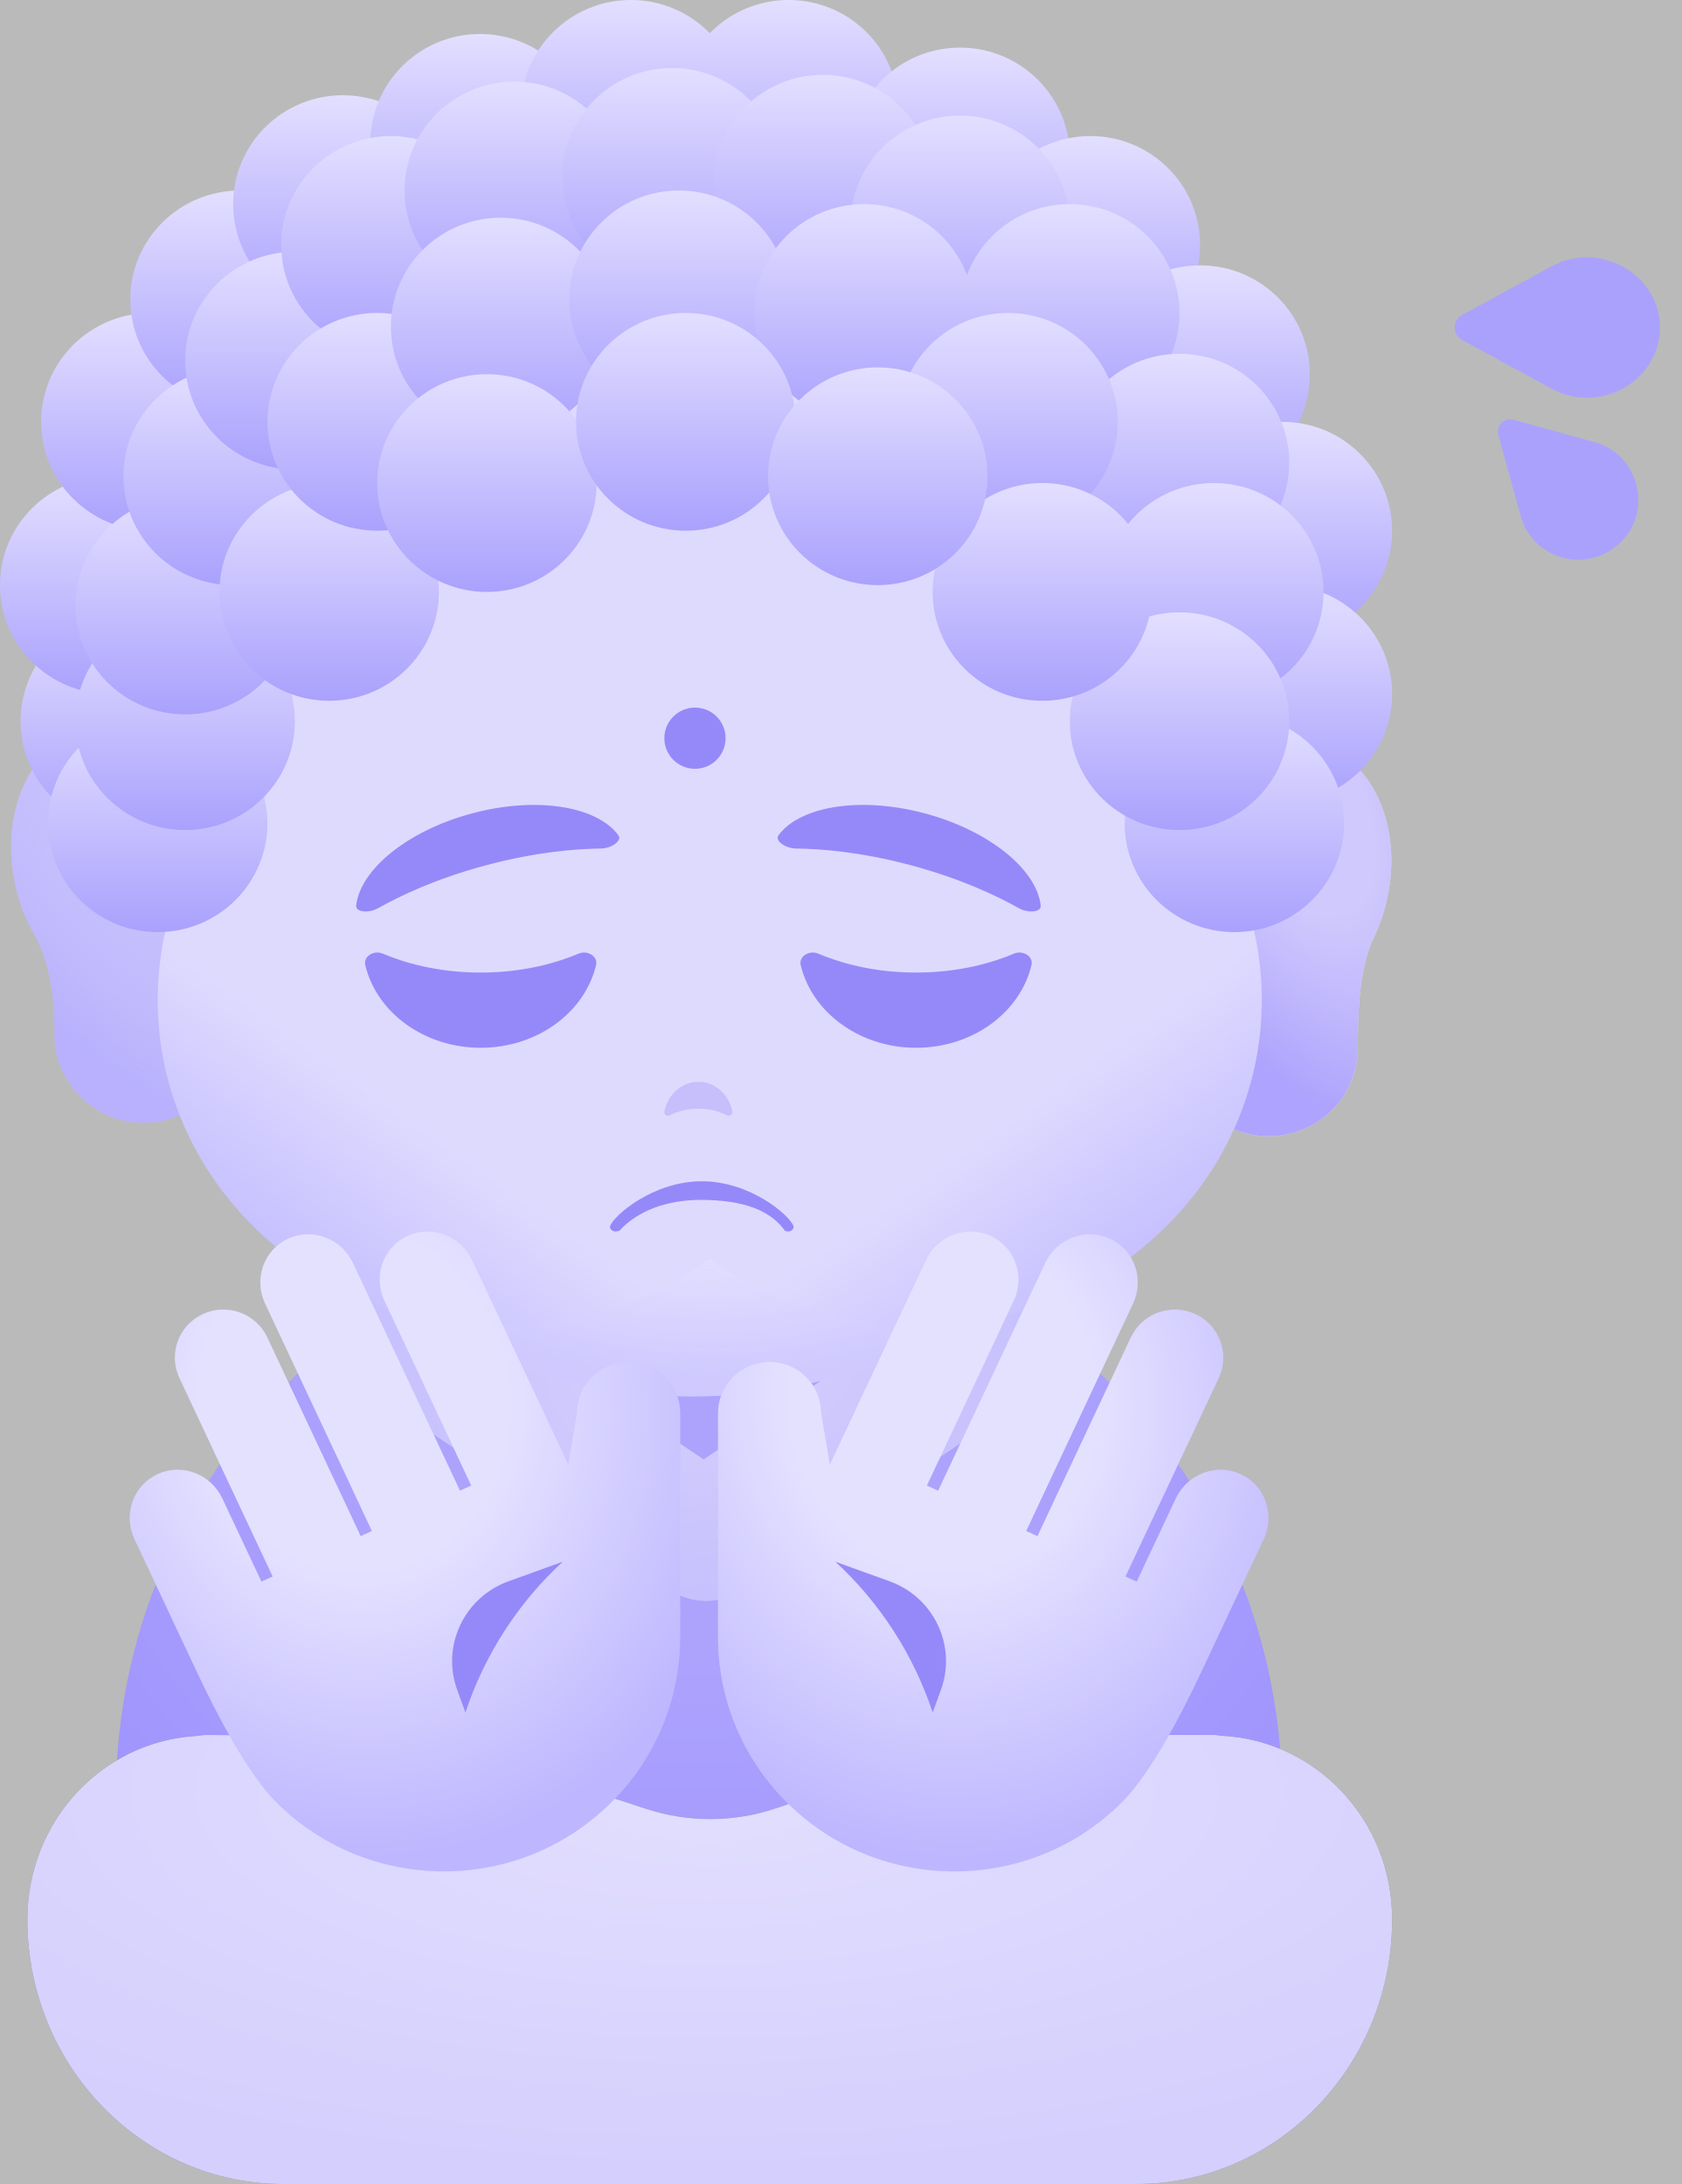
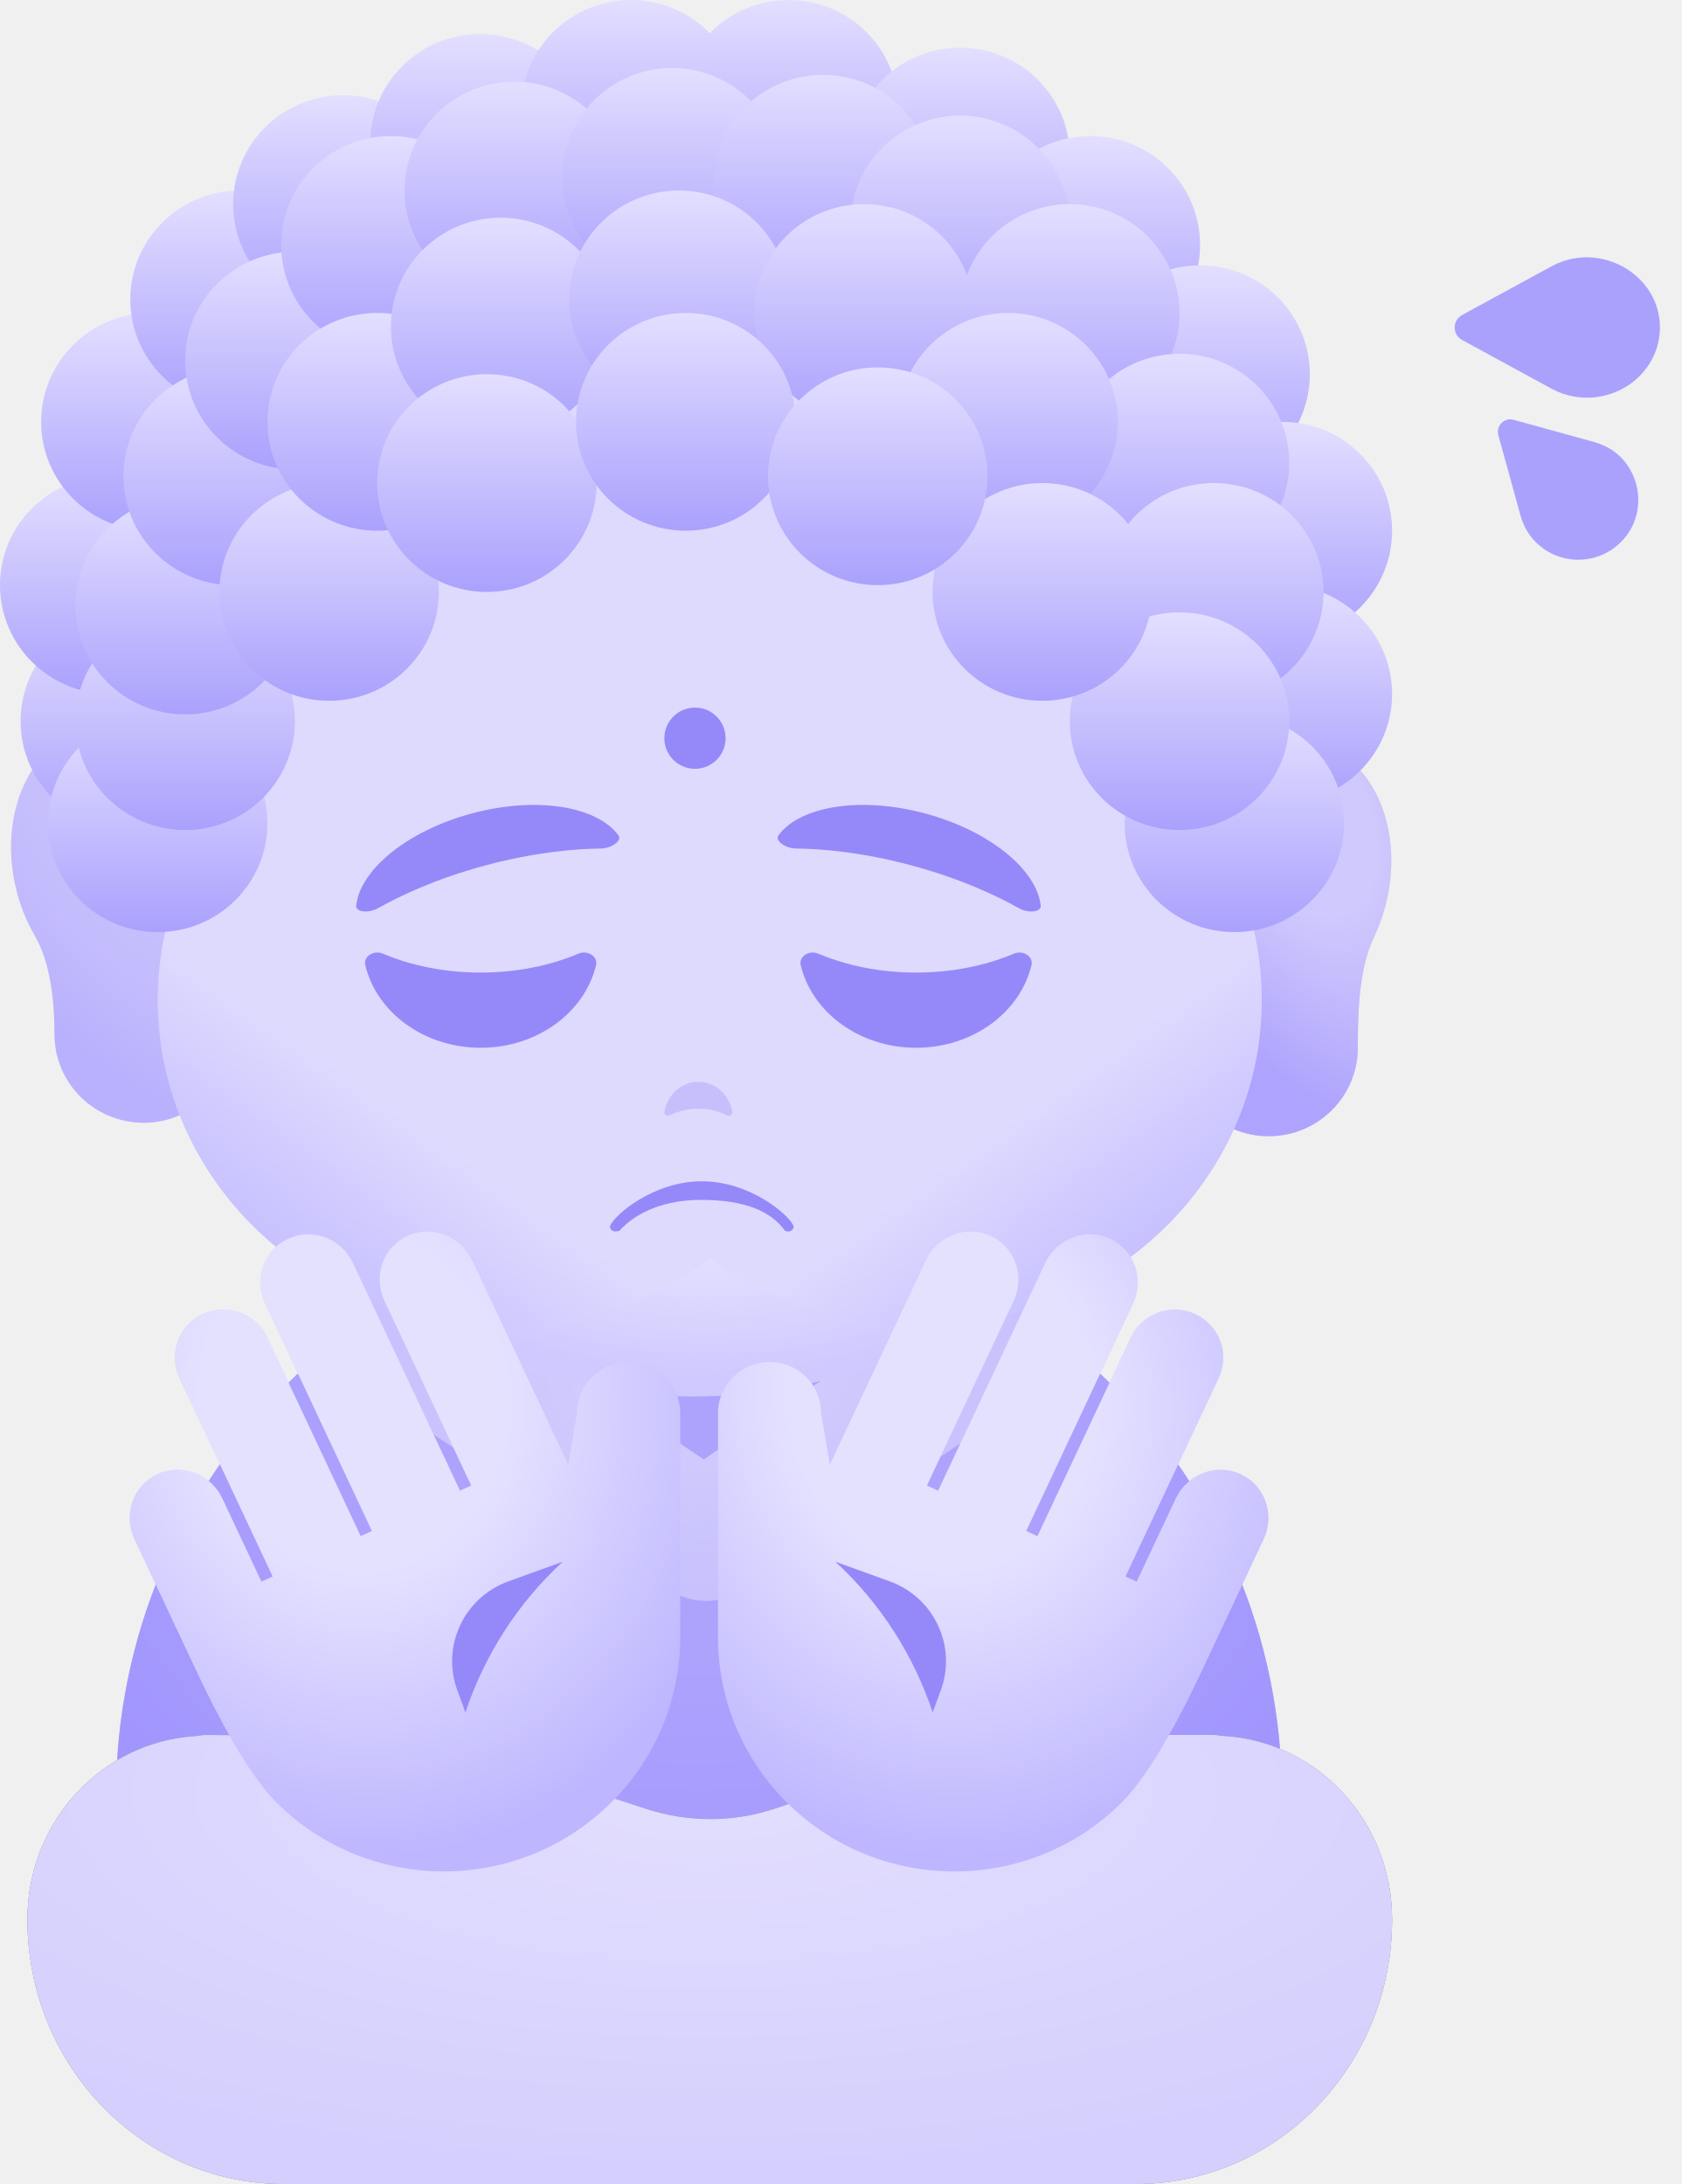
<svg xmlns="http://www.w3.org/2000/svg" width="107" height="139" viewBox="0 0 107 139" fill="none">
-   <rect width="107" height="139" fill="#F5F5F5" />
  <g id="ì ì Components">
-     <path d="M-4743 -531C-4743 -532.105 -4742.1 -533 -4741 -533H882C883.104 -533 884 -532.105 884 -531V6665C884 6666.1 883.104 6667 882 6667H-4741C-4742.1 6667 -4743 6666.1 -4743 6665V-531Z" fill="#2D2D2D" />
-     <path d="M-4741 -533V-532H882V-533V-534H-4741V-533ZM884 -531H883V6665H884H885V-531H884ZM882 6667V6666H-4741V6667V6668H882V6667ZM-4743 6665H-4742V-531H-4743H-4744V6665H-4743ZM-4741 6667V6666C-4741.55 6666 -4742 6665.55 -4742 6665H-4743H-4744C-4744 6666.66 -4742.66 6668 -4741 6668V6667ZM884 6665H883C883 6665.55 882.552 6666 882 6666V6667V6668C883.657 6668 885 6666.66 885 6665H884ZM882 -533V-532C882.552 -532 883 -531.552 883 -531H884H885C885 -532.657 883.657 -534 882 -534V-533ZM-4741 -533V-534C-4742.66 -534 -4744 -532.657 -4744 -531H-4743H-4742C-4742 -531.552 -4741.55 -532 -4741 -532V-533Z" fill="black" fill-opacity="0.1" />
    <g id="ë¶ì²">
-       <path d="M-477 -434C-477 -435.105 -476.105 -436 -475 -436H696C697.105 -436 698 -435.105 698 -434V1172C698 1173.1 697.105 1174 696 1174H-475C-476.105 1174 -477 1173.1 -477 1172V-434Z" fill="#BABABA" />
-       <path d="M-475 -436V-435H696V-436V-437H-475V-436ZM698 -434H697V1172H698H699V-434H698ZM696 1174V1173H-475V1174V1175H696V1174ZM-477 1172H-476V-434H-477H-478V1172H-477ZM-475 1174V1173C-475.552 1173 -476 1172.55 -476 1172H-477H-478C-478 1173.66 -476.657 1175 -475 1175V1174ZM698 1172H697C697 1172.55 696.552 1173 696 1173V1174V1175C697.657 1175 699 1173.66 699 1172H698ZM696 -436V-435C696.552 -435 697 -434.552 697 -434H698H699C699 -435.657 697.657 -437 696 -437V-436ZM-475 -436V-437C-476.657 -437 -478 -435.657 -478 -434H-477H-476C-476 -434.552 -475.552 -435 -475 -435V-436Z" fill="black" fill-opacity="0.1" />
      <g id="ë¶ì²_2">
-         <rect x="-293.5" y="-357.5" width="563" height="691" rx="4.5" stroke="#9747FF" stroke-dasharray="10 5" />
        <g id="íì =ëª»ì°¸ìì, ìì=ë³´ë¼">
          <g id="art" clip-path="url(#clip0_260_4375)">
            <g id="ë¸ëë³´ì´">
              <g id="ë¶ì²_3">
                <g id="Group 5">
                  <g id="Rectangle 33">
                    <path d="M7.38 114.342C7.38 93.853 23.989 77.244 44.477 77.244C64.966 77.244 81.575 93.853 81.575 114.342V130.187H7.38V114.342Z" fill="#9587FF" />
                    <path d="M7.38 114.342C7.38 93.853 23.989 77.244 44.477 77.244C64.966 77.244 81.575 93.853 81.575 114.342V130.187H7.38V114.342Z" fill="url(#paint0_radial_260_4375)" fill-opacity="0.5" />
                  </g>
                  <g id="Union">
                    <path d="M61.428 81.712C63.318 80.443 65.878 80.947 67.147 82.837C68.416 84.728 67.912 87.289 66.022 88.558L47.219 101.184C45.561 102.297 43.387 102.047 42.021 100.693C41.583 100.579 41.155 100.392 40.758 100.126L23.531 88.558C21.641 87.289 21.137 84.728 22.406 82.837C23.675 80.947 26.236 80.443 28.126 81.712L44.776 92.893L61.428 81.712Z" fill="#E4E0FF" />
                    <path d="M61.428 81.712C63.318 80.443 65.878 80.947 67.147 82.837C68.416 84.728 67.912 87.289 66.022 88.558L47.219 101.184C45.561 102.297 43.387 102.047 42.021 100.693C41.583 100.579 41.155 100.392 40.758 100.126L23.531 88.558C21.641 87.289 21.137 84.728 22.406 82.837C23.675 80.947 26.236 80.443 28.126 81.712L44.776 92.893L61.428 81.712Z" fill="url(#paint1_radial_260_4375)" fill-opacity="0.5" />
                  </g>
                  <path id="Union_2" d="M76.784 48.502C78.435 46.458 81.506 46.87 83.738 47.355C87.269 48.124 89.295 52.534 88.263 57.206C88.072 58.068 87.791 58.878 87.436 59.622C86.465 61.66 86.401 64.427 86.401 66.685C86.401 69.794 83.862 72.314 80.728 72.314C77.596 72.314 75.056 69.794 75.056 66.685C75.056 63.997 75.552 60.645 75.266 57.972C75.145 56.847 75.206 55.644 75.476 54.424C75.855 52.705 75.824 49.692 76.784 48.502Z" fill="#FFDBE4" />
                  <g id="Union_3">
                    <path d="M76.784 48.502C78.435 46.458 81.506 46.87 83.738 47.355C87.269 48.124 89.295 52.534 88.263 57.206C88.072 58.068 87.791 58.878 87.436 59.622C86.465 61.66 86.401 64.427 86.401 66.685C86.401 69.794 83.862 72.314 80.728 72.314C77.596 72.314 75.056 69.794 75.056 66.685C75.056 63.997 75.552 60.645 75.266 57.972C75.145 56.847 75.206 55.644 75.476 54.424C75.855 52.705 75.824 49.692 76.784 48.502Z" fill="#C6BFFC" />
                    <path d="M76.784 48.502C78.435 46.458 81.506 46.87 83.738 47.355C87.269 48.124 89.295 52.534 88.263 57.206C88.072 58.068 87.791 58.878 87.436 59.622C86.465 61.66 86.401 64.427 86.401 66.685C86.401 69.794 83.862 72.314 80.728 72.314C77.596 72.314 75.056 69.794 75.056 66.685C75.056 63.997 75.552 60.645 75.266 57.972C75.145 56.847 75.206 55.644 75.476 54.424C75.855 52.705 75.824 49.692 76.784 48.502Z" fill="url(#paint2_radial_260_4375)" fill-opacity="0.5" />
                  </g>
                  <g id="Union_4">
                    <path d="M5.498 46.497C7.73 46.011 10.802 45.599 12.452 47.644C13.412 48.834 13.381 51.847 13.761 53.565C13.961 54.471 14.046 55.367 14.027 56.228C13.964 59.167 14.813 62.886 14.813 65.826C14.813 68.935 12.273 71.456 9.14 71.456C6.007 71.456 3.468 68.935 3.468 65.826C3.468 63.775 3.237 61.306 2.205 59.533C1.657 58.591 1.232 57.517 0.973 56.348C-0.059 51.676 1.967 47.265 5.498 46.497Z" fill="#C6BFFC" />
                    <path d="M5.498 46.497C7.73 46.011 10.802 45.599 12.452 47.644C13.412 48.834 13.381 51.847 13.761 53.565C13.961 54.471 14.046 55.367 14.027 56.228C13.964 59.167 14.813 62.886 14.813 65.826C14.813 68.935 12.273 71.456 9.14 71.456C6.007 71.456 3.468 68.935 3.468 65.826C3.468 63.775 3.237 61.306 2.205 59.533C1.657 58.591 1.232 57.517 0.973 56.348C-0.059 51.676 1.967 47.265 5.498 46.497Z" fill="url(#paint3_radial_260_4375)" fill-opacity="0.5" />
                  </g>
                  <path id="Vector" d="M45.066 87.74C63.578 87.74 78.584 72.849 78.584 54.479C78.584 36.109 63.578 21.218 45.066 21.218C26.555 21.218 11.548 36.109 11.548 54.479C11.548 72.849 26.555 87.74 45.066 87.74Z" fill="url(#paint4_linear_260_4375)" />
                  <g id="Vector_2">
                    <path d="M44.91 88.01C63.573 88.01 78.702 73.312 78.702 55.181C78.702 37.05 63.573 22.352 44.91 22.352C26.247 22.352 11.118 37.05 11.118 55.181C11.118 73.312 26.247 88.01 44.91 88.01Z" fill="#E3DFFF" />
                    <path d="M44.91 88.01C63.573 88.01 78.702 73.312 78.702 55.181C78.702 37.05 63.573 22.352 44.91 22.352C26.247 22.352 11.118 37.05 11.118 55.181C11.118 73.312 26.247 88.01 44.91 88.01Z" fill="url(#paint5_radial_260_4375)" fill-opacity="0.5" />
                  </g>
                  <g id="Vector_3">
                    <path d="M44.079 88.874C62.59 88.874 77.597 73.983 77.597 55.613C77.597 37.243 62.59 22.352 44.079 22.352C25.567 22.352 10.56 37.243 10.56 55.613C10.56 73.983 25.567 88.874 44.079 88.874Z" fill="#E3DFFF" />
                    <path d="M44.079 88.874C62.59 88.874 77.597 73.983 77.597 55.613C77.597 37.243 62.59 22.352 44.079 22.352C25.567 22.352 10.56 37.243 10.56 55.613C10.56 73.983 25.567 88.874 44.079 88.874Z" fill="url(#paint6_radial_260_4375)" fill-opacity="0.5" />
                  </g>
                  <path id="Vector_4" d="M31.854 84.439C43.904 84.439 53.673 75.133 53.673 63.654C53.673 52.175 43.904 42.869 31.854 42.869C19.805 42.869 10.036 52.175 10.036 63.654C10.036 75.133 19.805 84.439 31.854 84.439Z" fill="url(#paint7_linear_260_4375)" />
                  <path id="Vector_5" d="M58.474 84.439C70.523 84.439 80.292 75.133 80.292 63.654C80.292 52.175 70.523 42.869 58.474 42.869C46.424 42.869 36.655 52.175 36.655 63.654C36.655 75.133 46.424 84.439 58.474 84.439Z" fill="url(#paint8_linear_260_4375)" />
                  <path id="Vector_6" d="M45.202 77.134C64.723 77.134 80.548 61.431 80.548 42.059C80.548 22.688 64.723 6.985 45.202 6.985C25.681 6.985 9.856 22.688 9.856 42.059C9.856 61.431 25.681 77.134 45.202 77.134Z" fill="#DEDAFE" />
                  <g id="Group 44">
                    <path id="Vector_7" d="M8.291 52.828C12.147 52.828 15.273 49.726 15.273 45.9C15.273 42.074 12.147 38.972 8.291 38.972C4.435 38.972 1.31 42.074 1.31 45.9C1.31 49.726 4.435 52.828 8.291 52.828Z" fill="url(#paint9_linear_260_4375)" />
                    <path id="Vector_8" d="M6.982 44.168C10.838 44.168 13.964 41.066 13.964 37.24C13.964 33.413 10.838 30.311 6.982 30.311C3.126 30.311 0 33.413 0 37.24C0 41.066 3.126 44.168 6.982 44.168Z" fill="url(#paint10_linear_260_4375)" />
                    <path id="Vector_9" d="M9.6 33.776C13.456 33.776 16.582 30.674 16.582 26.848C16.582 23.021 13.456 19.919 9.6 19.919C5.744 19.919 2.618 23.021 2.618 26.848C2.618 30.674 5.744 33.776 9.6 33.776Z" fill="url(#paint11_linear_260_4375)" />
                    <path id="Vector_10" d="M15.273 25.981C19.129 25.981 22.255 22.879 22.255 19.053C22.255 15.226 19.129 12.125 15.273 12.125C11.417 12.125 8.291 15.226 8.291 19.053C8.291 22.879 11.417 25.981 15.273 25.981Z" fill="url(#paint12_linear_260_4375)" />
                    <path id="Vector_11" d="M21.818 19.919C25.674 19.919 28.8 16.817 28.8 12.991C28.8 9.164 25.674 6.062 21.818 6.062C17.962 6.062 14.836 9.164 14.836 12.991C14.836 16.817 17.962 19.919 21.818 19.919Z" fill="url(#paint13_linear_260_4375)" />
                    <path id="Vector_12" d="M30.545 16.022C34.401 16.022 37.527 12.92 37.527 9.094C37.527 5.267 34.401 2.165 30.545 2.165C26.689 2.165 23.564 5.267 23.564 9.094C23.564 12.92 26.689 16.022 30.545 16.022Z" fill="url(#paint14_linear_260_4375)" />
                    <path id="Vector_13" d="M40.146 13.857C44.002 13.857 47.128 10.755 47.128 6.928C47.128 3.102 44.002 -0 40.146 -0C36.29 -0 33.164 3.102 33.164 6.928C33.164 10.755 36.29 13.857 40.146 13.857Z" fill="url(#paint15_linear_260_4375)" />
                    <path id="Vector_14" d="M50.182 13.857C54.038 13.857 57.164 10.755 57.164 6.928C57.164 3.102 54.038 -9.15527e-05 50.182 -9.15527e-05C46.326 -9.15527e-05 43.2 3.102 43.2 6.928C43.2 10.755 46.326 13.857 50.182 13.857Z" fill="url(#paint16_linear_260_4375)" />
                    <path id="Vector_15" d="M61.091 16.888C64.947 16.888 68.073 13.786 68.073 9.96C68.073 6.133 64.947 3.031 61.091 3.031C57.235 3.031 54.109 6.133 54.109 9.96C54.109 13.786 57.235 16.888 61.091 16.888Z" fill="url(#paint17_linear_260_4375)" />
                    <path id="Vector_16" d="M69.382 22.517C73.238 22.517 76.364 19.415 76.364 15.588C76.364 11.762 73.238 8.66 69.382 8.66C65.526 8.66 62.4 11.762 62.4 15.588C62.4 19.415 65.526 22.517 69.382 22.517Z" fill="url(#paint18_linear_260_4375)" />
                    <path id="Vector_17" d="M76.365 30.744C80.221 30.744 83.347 27.643 83.347 23.816C83.347 19.99 80.221 16.888 76.365 16.888C72.509 16.888 69.383 19.99 69.383 23.816C69.383 27.643 72.509 30.744 76.365 30.744Z" fill="url(#paint19_linear_260_4375)" />
                    <path id="Vector_18" d="M81.601 40.704C85.457 40.704 88.583 37.602 88.583 33.776C88.583 29.95 85.457 26.848 81.601 26.848C77.745 26.848 74.619 29.95 74.619 33.776C74.619 37.602 77.745 40.704 81.601 40.704Z" fill="url(#paint20_linear_260_4375)" />
                    <path id="Vector_19" d="M81.601 51.096C85.457 51.096 88.583 47.994 88.583 44.168C88.583 40.341 85.457 37.239 81.601 37.239C77.745 37.239 74.619 40.341 74.619 44.168C74.619 47.994 77.745 51.096 81.601 51.096Z" fill="url(#paint21_linear_260_4375)" />
                    <path id="Vector_20" d="M78.546 59.323C82.402 59.323 85.528 56.221 85.528 52.395C85.528 48.569 82.402 45.467 78.546 45.467C74.69 45.467 71.564 48.569 71.564 52.395C71.564 56.221 74.69 59.323 78.546 59.323Z" fill="url(#paint22_linear_260_4375)" />
                    <path id="Vector_21" d="M10.037 59.323C13.893 59.323 17.018 56.221 17.018 52.395C17.018 48.569 13.893 45.467 10.037 45.467C6.181 45.467 3.055 48.569 3.055 52.395C3.055 56.221 6.181 59.323 10.037 59.323Z" fill="url(#paint23_linear_260_4375)" />
                    <path id="Vector_22" d="M11.783 52.828C15.639 52.828 18.765 49.726 18.765 45.9C18.765 42.074 15.639 38.972 11.783 38.972C7.927 38.972 4.801 42.074 4.801 45.9C4.801 49.726 7.927 52.828 11.783 52.828Z" fill="url(#paint24_linear_260_4375)" />
                    <path id="Vector_23" d="M11.783 45.467C15.639 45.467 18.765 42.365 18.765 38.539C18.765 34.712 15.639 31.61 11.783 31.61C7.927 31.61 4.801 34.712 4.801 38.539C4.801 42.365 7.927 45.467 11.783 45.467Z" fill="url(#paint25_linear_260_4375)" />
                    <path id="Vector_24" d="M14.836 37.24C18.692 37.24 21.818 34.138 21.818 30.311C21.818 26.485 18.692 23.383 14.836 23.383C10.98 23.383 7.854 26.485 7.854 30.311C7.854 34.138 10.98 37.24 14.836 37.24Z" fill="url(#paint26_linear_260_4375)" />
                    <path id="Vector_25" d="M18.764 29.878C22.62 29.878 25.746 26.776 25.746 22.95C25.746 19.123 22.62 16.022 18.764 16.022C14.908 16.022 11.782 19.123 11.782 22.95C11.782 26.776 14.908 29.878 18.764 29.878Z" fill="url(#paint27_linear_260_4375)" />
                    <path id="Vector_26" d="M24.873 22.517C28.729 22.517 31.855 19.415 31.855 15.588C31.855 11.762 28.729 8.66 24.873 8.66C21.017 8.66 17.892 11.762 17.892 15.588C17.892 19.415 21.017 22.517 24.873 22.517Z" fill="url(#paint28_linear_260_4375)" />
                    <path id="Vector_27" d="M32.727 19.053C36.583 19.053 39.709 15.951 39.709 12.124C39.709 8.298 36.583 5.196 32.727 5.196C28.871 5.196 25.745 8.298 25.745 12.124C25.745 15.951 28.871 19.053 32.727 19.053Z" fill="url(#paint29_linear_260_4375)" />
                    <path id="Vector_28" d="M42.764 18.187C46.62 18.187 49.746 15.085 49.746 11.258C49.746 7.432 46.62 4.33 42.764 4.33C38.908 4.33 35.782 7.432 35.782 11.258C35.782 15.085 38.908 18.187 42.764 18.187Z" fill="url(#paint30_linear_260_4375)" />
                    <path id="Vector_29" d="M52.365 18.619C56.221 18.619 59.346 15.518 59.346 11.691C59.346 7.865 56.221 4.763 52.365 4.763C48.509 4.763 45.383 7.865 45.383 11.691C45.383 15.518 48.509 18.619 52.365 18.619Z" fill="url(#paint31_linear_260_4375)" />
                    <path id="Vector_30" d="M61.091 21.218C64.947 21.218 68.073 18.116 68.073 14.29C68.073 10.463 64.947 7.361 61.091 7.361C57.235 7.361 54.109 10.463 54.109 14.29C54.109 18.116 57.235 21.218 61.091 21.218Z" fill="url(#paint32_linear_260_4375)" />
                    <path id="Vector_31" d="M68.074 26.847C71.93 26.847 75.055 23.745 75.055 19.919C75.055 16.092 71.93 12.99 68.074 12.99C64.218 12.99 61.092 16.092 61.092 19.919C61.092 23.745 64.218 26.847 68.074 26.847Z" fill="url(#paint33_linear_260_4375)" />
                    <path id="Vector_32" d="M75.055 36.373C78.911 36.373 82.037 33.272 82.037 29.445C82.037 25.619 78.911 22.517 75.055 22.517C71.199 22.517 68.073 25.619 68.073 29.445C68.073 33.272 71.199 36.373 75.055 36.373Z" fill="url(#paint34_linear_260_4375)" />
                    <path id="Vector_33" d="M77.238 44.601C81.094 44.601 84.22 41.499 84.22 37.672C84.22 33.846 81.094 30.744 77.238 30.744C73.382 30.744 70.256 33.846 70.256 37.672C70.256 41.499 73.382 44.601 77.238 44.601Z" fill="url(#paint35_linear_260_4375)" />
                    <path id="Vector_34" d="M75.055 52.828C78.911 52.828 82.037 49.726 82.037 45.9C82.037 42.074 78.911 38.972 75.055 38.972C71.199 38.972 68.073 42.074 68.073 45.9C68.073 49.726 71.199 52.828 75.055 52.828Z" fill="url(#paint36_linear_260_4375)" />
                    <path id="Vector_35" d="M20.946 44.601C24.802 44.601 27.928 41.499 27.928 37.672C27.928 33.846 24.802 30.744 20.946 30.744C17.09 30.744 13.964 33.846 13.964 37.672C13.964 41.499 17.09 44.601 20.946 44.601Z" fill="url(#paint37_linear_260_4375)" />
                    <path id="Vector_36" d="M24 33.776C27.856 33.776 30.982 30.674 30.982 26.848C30.982 23.021 27.856 19.919 24 19.919C20.144 19.919 17.019 23.021 17.019 26.848C17.019 30.674 20.144 33.776 24 33.776Z" fill="url(#paint38_linear_260_4375)" />
                    <path id="Vector_37" d="M31.855 27.713C35.711 27.713 38.837 24.611 38.837 20.785C38.837 16.958 35.711 13.857 31.855 13.857C27.999 13.857 24.873 16.958 24.873 20.785C24.873 24.611 27.999 27.713 31.855 27.713Z" fill="url(#paint39_linear_260_4375)" />
                    <path id="Vector_38" d="M43.201 25.981C47.057 25.981 50.182 22.879 50.182 19.053C50.182 15.226 47.057 12.125 43.201 12.125C39.345 12.125 36.219 15.226 36.219 19.053C36.219 22.879 39.345 25.981 43.201 25.981Z" fill="url(#paint40_linear_260_4375)" />
                    <path id="Vector_39" d="M54.982 26.847C58.838 26.847 61.964 23.745 61.964 19.919C61.964 16.092 58.838 12.99 54.982 12.99C51.126 12.99 48 16.092 48 19.919C48 23.745 51.126 26.847 54.982 26.847Z" fill="url(#paint41_linear_260_4375)" />
                    <path id="Vector_40" d="M64.146 33.776C68.002 33.776 71.128 30.674 71.128 26.848C71.128 23.021 68.002 19.919 64.146 19.919C60.29 19.919 57.164 23.021 57.164 26.848C57.164 30.674 60.29 33.776 64.146 33.776Z" fill="url(#paint42_linear_260_4375)" />
                    <path id="Vector_41" d="M66.328 44.601C70.183 44.601 73.309 41.499 73.309 37.672C73.309 33.846 70.183 30.744 66.328 30.744C62.472 30.744 59.346 33.846 59.346 37.672C59.346 41.499 62.472 44.601 66.328 44.601Z" fill="url(#paint43_linear_260_4375)" />
                    <path id="Vector_42" d="M30.982 37.673C34.838 37.673 37.964 34.571 37.964 30.744C37.964 26.918 34.838 23.816 30.982 23.816C27.126 23.816 24 26.918 24 30.744C24 34.571 27.126 37.673 30.982 37.673Z" fill="url(#paint44_linear_260_4375)" />
                    <path id="Vector_43" d="M43.637 33.776C47.493 33.776 50.619 30.674 50.619 26.848C50.619 23.021 47.493 19.919 43.637 19.919C39.781 19.919 36.655 23.021 36.655 26.848C36.655 30.674 39.781 33.776 43.637 33.776Z" fill="url(#paint45_linear_260_4375)" />
                    <path id="Vector_44" d="M55.855 37.24C59.711 37.24 62.837 34.138 62.837 30.311C62.837 26.485 59.711 23.383 55.855 23.383C51.999 23.383 48.873 26.485 48.873 30.311C48.873 34.138 51.999 37.24 55.855 37.24Z" fill="url(#paint46_linear_260_4375)" />
                  </g>
                  <path id="Vector 1" d="M24.953 103.281C24.085 103.281 23.868 110.803 23.868 114.564L25.821 118.035C25.893 113.117 25.821 103.281 24.953 103.281Z" fill="#FFADC2" />
                  <path id="Vector 2" d="M65.759 103.281C66.627 103.281 66.844 110.803 66.844 114.564L64.891 118.035C64.819 113.117 64.891 103.281 65.759 103.281Z" fill="#FFADC2" />
                  <g id="Vector_45">
                    <path d="M74.013 110.42C66.715 110.42 59.467 111.63 52.564 113.999L49.452 115.067C46.751 115.993 43.837 116.014 41.124 115.129L39.452 114.582C31.025 111.827 22.215 110.424 13.349 110.424H13.113C12.858 110.424 12.618 110.485 12.366 110.501C6.443 110.906 1.745 115.943 1.745 122.162C1.745 131.462 9.045 139 18.05 139H72.277C81.282 139 88.582 131.462 88.582 122.162C88.582 115.887 83.8 110.804 77.802 110.482C77.604 110.473 77.415 110.42 77.214 110.42H74.016H74.013Z" fill="#4E5968" />
                    <path d="M74.013 110.42C66.715 110.42 59.467 111.63 52.564 113.999L49.452 115.067C46.751 115.993 43.837 116.014 41.124 115.129L39.452 114.582C31.025 111.827 22.215 110.424 13.349 110.424H13.113C12.858 110.424 12.618 110.485 12.366 110.501C6.443 110.906 1.745 115.943 1.745 122.162C1.745 131.462 9.045 139 18.05 139H72.277C81.282 139 88.582 131.462 88.582 122.162C88.582 115.887 83.8 110.804 77.802 110.482C77.604 110.473 77.415 110.42 77.214 110.42H74.016H74.013Z" fill="#E3DFFF" />
                    <path d="M74.013 110.42C66.715 110.42 59.467 111.63 52.564 113.999L49.452 115.067C46.751 115.993 43.837 116.014 41.124 115.129L39.452 114.582C31.025 111.827 22.215 110.424 13.349 110.424H13.113C12.858 110.424 12.618 110.485 12.366 110.501C6.443 110.906 1.745 115.943 1.745 122.162C1.745 131.462 9.045 139 18.05 139H72.277C81.282 139 88.582 131.462 88.582 122.162C88.582 115.887 83.8 110.804 77.802 110.482C77.604 110.473 77.415 110.42 77.214 110.42H74.016H74.013Z" fill="url(#paint47_radial_260_4375)" fill-opacity="0.5" />
                  </g>
                </g>
                <g id="Group">
                  <g id="Vector_46">
                    <path d="M78.949 93.826C77.406 93.112 75.556 93.806 74.819 95.375L72.332 100.667L71.613 100.338L77.549 87.707C78.27 86.174 77.603 84.351 76.06 83.635C74.516 82.922 72.682 83.587 71.961 85.12L66.016 97.771L65.296 97.442L72.098 82.965C72.834 81.399 72.18 79.551 70.636 78.838C69.093 78.124 67.246 78.814 66.51 80.38L59.697 94.877L58.978 94.548L64.505 82.787C65.24 81.221 64.586 79.374 63.043 78.66C61.5 77.946 59.652 78.636 58.916 80.202C58.916 80.202 58.916 80.204 58.916 80.206L52.807 93.209L52.25 89.936C52.25 88.138 50.781 86.679 48.97 86.679C47.158 86.679 45.69 88.136 45.69 89.936V104.185C45.69 108.003 47.157 111.821 50.093 114.735C55.964 120.561 65.485 120.561 71.356 114.735C73.183 112.921 75.163 109.123 76.437 106.414C76.658 105.945 76.904 105.418 77.134 104.929L77.221 104.746C77.341 104.491 77.451 104.257 77.549 104.047L80.407 97.962C81.145 96.391 80.492 94.539 78.949 93.826Z" fill="#C9C2FF" />
                    <path d="M78.949 93.826C77.406 93.112 75.556 93.806 74.819 95.375L72.332 100.667L71.613 100.338L77.549 87.707C78.27 86.174 77.603 84.351 76.06 83.635C74.516 82.922 72.682 83.587 71.961 85.12L66.016 97.771L65.296 97.442L72.098 82.965C72.834 81.399 72.18 79.551 70.636 78.838C69.093 78.124 67.246 78.814 66.51 80.38L59.697 94.877L58.978 94.548L64.505 82.787C65.24 81.221 64.586 79.374 63.043 78.66C61.5 77.946 59.652 78.636 58.916 80.202C58.916 80.202 58.916 80.204 58.916 80.206L52.807 93.209L52.25 89.936C52.25 88.138 50.781 86.679 48.97 86.679C47.158 86.679 45.69 88.136 45.69 89.936V104.185C45.69 108.003 47.157 111.821 50.093 114.735C55.964 120.561 65.485 120.561 71.356 114.735C73.183 112.921 75.163 109.123 76.437 106.414C76.658 105.945 76.904 105.418 77.134 104.929L77.221 104.746C77.341 104.491 77.451 104.257 77.549 104.047L80.407 97.962C81.145 96.391 80.492 94.539 78.949 93.826Z" fill="url(#paint48_radial_260_4375)" fill-opacity="0.5" />
                  </g>
                  <g id="Vector_47">
                    <path d="M39.997 86.677C38.185 86.677 36.716 88.135 36.716 89.934L36.16 93.207L30.05 80.204C30.05 80.204 30.05 80.202 30.05 80.2C29.315 78.635 27.467 77.945 25.924 78.658C24.38 79.372 23.726 81.22 24.462 82.785L29.988 94.547L29.269 94.876L22.457 80.378C21.721 78.813 19.873 78.123 18.33 78.836C16.787 79.55 16.133 81.398 16.868 82.963L23.67 97.441L22.951 97.77L17.006 85.118C16.285 83.583 14.45 82.92 12.907 83.634C11.363 84.347 10.697 86.17 11.418 87.705L17.354 100.336L16.635 100.665L14.148 95.374C13.41 93.802 11.561 93.109 10.018 93.824C8.474 94.539 7.822 96.389 8.559 97.96L11.418 104.045C11.517 104.255 11.626 104.489 11.746 104.744L11.833 104.927C12.063 105.416 12.309 105.943 12.53 106.412C13.803 109.121 15.783 112.919 17.611 114.733C23.482 120.559 33.003 120.559 38.874 114.733C41.81 111.819 43.277 108.001 43.277 104.183V89.934C43.277 88.137 41.808 86.677 39.997 86.677Z" fill="#C9C2FF" />
                    <path d="M39.997 86.677C38.185 86.677 36.716 88.135 36.716 89.934L36.16 93.207L30.05 80.204C30.05 80.204 30.05 80.202 30.05 80.2C29.315 78.635 27.467 77.945 25.924 78.658C24.38 79.372 23.726 81.22 24.462 82.785L29.988 94.547L29.269 94.876L22.457 80.378C21.721 78.813 19.873 78.123 18.33 78.836C16.787 79.55 16.133 81.398 16.868 82.963L23.67 97.441L22.951 97.77L17.006 85.118C16.285 83.583 14.45 82.92 12.907 83.634C11.363 84.347 10.697 86.17 11.418 87.705L17.354 100.336L16.635 100.665L14.148 95.374C13.41 93.802 11.561 93.109 10.018 93.824C8.474 94.539 7.822 96.389 8.559 97.96L11.418 104.045C11.517 104.255 11.626 104.489 11.746 104.744L11.833 104.927C12.063 105.416 12.309 105.943 12.53 106.412C13.803 109.121 15.783 112.919 17.611 114.733C23.482 120.559 33.003 120.559 38.874 114.733C41.81 111.819 43.277 108.001 43.277 104.183V89.934C43.277 88.137 41.808 86.677 39.997 86.677Z" fill="url(#paint49_radial_260_4375)" fill-opacity="0.5" />
                  </g>
                  <path id="Vector_48" d="M35.814 99.393L32.356 100.642C29.529 101.663 28.07 104.766 29.099 107.572L29.617 108.987C30.831 105.35 32.941 102.032 35.814 99.393Z" fill="#9589F9" />
                  <path id="Vector_49" d="M53.152 99.393L56.61 100.642C59.438 101.663 60.896 104.766 59.867 107.572L59.349 108.987C58.136 105.35 56.025 102.032 53.152 99.393Z" fill="#9589F9" />
                </g>
              </g>
            </g>
            <g id="fluent-emoji-high-contrast:sweat-droplets">
              <path id="Vector_50" d="M102.339 16.581C100.996 16.18 99.764 16.4 98.741 16.942L93.049 20.041C92.902 20.118 92.78 20.233 92.694 20.375C92.609 20.516 92.564 20.678 92.564 20.843C92.564 21.008 92.609 21.17 92.694 21.312C92.78 21.453 92.902 21.568 93.049 21.645L98.665 24.704C99.347 25.079 100.127 25.312 100.968 25.312C103.807 25.312 106.056 22.874 105.555 20.055C105.263 18.424 103.981 17.075 102.339 16.581ZM103.808 30.023C103.274 28.996 102.417 28.421 101.499 28.148L96.313 26.718C95.724 26.553 95.183 27.094 95.34 27.689L96.752 32.801C96.924 33.424 97.231 34.012 97.724 34.505C98.121 34.901 98.599 35.204 99.125 35.395C99.652 35.586 100.213 35.659 100.771 35.609C101.329 35.56 101.869 35.389 102.353 35.108C102.838 34.827 103.255 34.444 103.575 33.985C104.39 32.835 104.465 31.275 103.808 30.023Z" fill="#AAA1FD" />
            </g>
            <g id="Group 4">
              <path id="Vector_51" d="M44.223 48.931C45.299 48.931 46.171 48.059 46.171 46.983C46.171 45.906 45.299 45.034 44.223 45.034C43.147 45.034 42.274 45.906 42.274 46.983C42.274 48.059 43.147 48.931 44.223 48.931Z" fill="#9589F9" />
              <path id="Vector_52" d="M39.249 78.367C39.301 78.356 39.358 78.347 39.411 78.336C40.544 77.074 42.432 76.367 44.576 76.367C47.404 76.367 49.056 77.078 49.962 78.347C49.996 78.354 50.033 78.359 50.067 78.367C50.296 78.419 50.523 78.258 50.502 78.043C50.228 77.317 47.718 75.181 44.658 75.181C41.598 75.181 39.087 77.317 38.815 78.043C38.793 78.258 39.02 78.419 39.249 78.367Z" fill="#9589F9" />
              <path id="Vector_53" d="M24.355 60.693C23.777 60.449 23.113 60.878 23.242 61.419C23.955 64.426 26.972 66.685 30.586 66.685C34.199 66.685 37.217 64.426 37.93 61.419C38.059 60.878 37.394 60.449 36.816 60.693C35.556 61.227 33.409 61.899 30.586 61.899C27.763 61.899 25.616 61.227 24.355 60.693Z" fill="#9589F9" />
              <path id="Vector_54" d="M64.525 60.693C65.102 60.449 65.766 60.878 65.638 61.419C64.924 64.426 61.907 66.685 58.294 66.685C54.68 66.685 51.663 64.426 50.95 61.419C50.821 60.878 51.485 60.449 52.063 60.693C53.324 61.227 55.471 61.899 58.294 61.899C61.114 61.899 63.264 61.227 64.525 60.693Z" fill="#9589F9" />
              <path id="Vector_55" d="M38.224 54.005C38.925 53.998 39.601 53.5 39.354 53.165C37.988 51.308 34.142 50.668 30.035 51.768C25.929 52.868 22.918 55.346 22.663 57.638C22.617 58.05 23.451 58.144 24.062 57.8C25.396 57.047 27.712 55.93 30.92 55.071C34.126 54.212 36.692 54.021 38.224 54.005Z" fill="#9589F9" />
              <path id="Vector_56" d="M64.826 57.799C65.437 58.144 66.271 58.05 66.225 57.637C65.97 55.346 62.959 52.868 58.853 51.768C54.746 50.668 50.9 51.307 49.534 53.165C49.288 53.499 49.963 53.998 50.665 54.005C52.196 54.021 54.76 54.211 57.968 55.07C61.173 55.929 63.492 57.047 64.826 57.799Z" fill="#9589F9" />
              <path id="Vector_57" d="M46.272 70.99C46.442 71.078 46.637 70.924 46.599 70.731C46.389 69.657 45.502 68.85 44.439 68.85C43.376 68.85 42.489 69.657 42.279 70.731C42.241 70.924 42.437 71.078 42.607 70.99C42.977 70.8 43.609 70.56 44.439 70.56C45.269 70.56 45.901 70.8 46.272 70.99Z" fill="#C6BFFC" />
            </g>
          </g>
        </g>
      </g>
    </g>
  </g>
  <defs>
    <radialGradient id="paint0_radial_260_4375" cx="0" cy="0" r="1" gradientUnits="userSpaceOnUse" gradientTransform="translate(44.3063 89.3455) rotate(90) scale(40.8414 49.4285)">
      <stop offset="0.401" stop-color="#C6BFFC" />
      <stop offset="1" stop-color="#AAA1FD" />
    </radialGradient>
    <radialGradient id="paint1_radial_260_4375" cx="0" cy="0" r="1" gradientTransform="matrix(-20.601 5.29627 3.92241 14.8695 44.8391 86.2661)" gradientUnits="userSpaceOnUse">
      <stop offset="0.023" stop-color="#C6BFFC" />
      <stop offset="1" stop-color="#AAA1FD" />
    </radialGradient>
    <radialGradient id="paint2_radial_260_4375" cx="0" cy="0" r="1" gradientTransform="matrix(1.8157e-07 19.053 -15.9408 -11.6142 81.6012 50.0135)" gradientUnits="userSpaceOnUse">
      <stop offset="0.369" stop-color="#D9D4FD" />
      <stop offset="1" stop-color="#9587FF" />
    </radialGradient>
    <radialGradient id="paint3_radial_260_4375" cx="0" cy="0" r="1" gradientTransform="matrix(1.90097e-07 19.053 -16.6894 -11.6142 7.55702 49.1552)" gradientUnits="userSpaceOnUse">
      <stop stop-color="#D9D4FD" stop-opacity="0" />
      <stop offset="1" stop-color="#ACA3FE" />
    </radialGradient>
    <linearGradient id="paint4_linear_260_4375" x1="45.066" y1="21.218" x2="45.066" y2="87.74" gradientUnits="userSpaceOnUse">
      <stop stop-color="#FFDBE4" />
      <stop offset="1" stop-color="#FFCDD7" />
    </linearGradient>
    <radialGradient id="paint5_radial_260_4375" cx="0" cy="0" r="1" gradientTransform="matrix(3.48273e-06 33.9779 -36.3731 -1.44264 44.7892 52.9104)" gradientUnits="userSpaceOnUse">
      <stop offset="0.12" stop-color="#E3DFFF" />
      <stop offset="1" stop-color="#D1CCFD" />
    </radialGradient>
    <radialGradient id="paint6_radial_260_4375" cx="0" cy="0" r="1" gradientTransform="matrix(3.45452e-06 34.4252 -36.0785 -1.46164 43.9588 53.3127)" gradientUnits="userSpaceOnUse">
      <stop offset="0.771" stop-color="#ABA1FD" stop-opacity="0" />
      <stop offset="1" stop-color="#AAA1FD" stop-opacity="0.7" />
    </radialGradient>
    <linearGradient id="paint7_linear_260_4375" x1="25.696" y1="70.897" x2="16.987" y2="83.185" gradientUnits="userSpaceOnUse">
      <stop stop-color="#DEDAFE" />
      <stop offset="1" stop-color="#C0B9FF" />
    </linearGradient>
    <linearGradient id="paint8_linear_260_4375" x1="64.632" y1="70.897" x2="73.341" y2="83.185" gradientUnits="userSpaceOnUse">
      <stop stop-color="#DEDAFE" />
      <stop offset="1" stop-color="#C0B9FF" />
    </linearGradient>
    <linearGradient id="paint9_linear_260_4375" x1="8.291" y1="38.972" x2="8.291" y2="52.828" gradientUnits="userSpaceOnUse">
      <stop stop-color="#E3DFFF" />
      <stop offset="1" stop-color="#AAA1FD" />
    </linearGradient>
    <linearGradient id="paint10_linear_260_4375" x1="6.982" y1="30.311" x2="6.982" y2="44.168" gradientUnits="userSpaceOnUse">
      <stop stop-color="#E3DFFF" />
      <stop offset="1" stop-color="#AAA1FD" />
    </linearGradient>
    <linearGradient id="paint11_linear_260_4375" x1="9.6" y1="19.919" x2="9.6" y2="33.776" gradientUnits="userSpaceOnUse">
      <stop stop-color="#E3DFFF" />
      <stop offset="1" stop-color="#AAA1FD" />
    </linearGradient>
    <linearGradient id="paint12_linear_260_4375" x1="15.273" y1="12.125" x2="15.273" y2="25.981" gradientUnits="userSpaceOnUse">
      <stop stop-color="#E3DFFF" />
      <stop offset="1" stop-color="#AAA1FD" />
    </linearGradient>
    <linearGradient id="paint13_linear_260_4375" x1="21.818" y1="6.062" x2="21.818" y2="19.919" gradientUnits="userSpaceOnUse">
      <stop stop-color="#E3DFFF" />
      <stop offset="1" stop-color="#AAA1FD" />
    </linearGradient>
    <linearGradient id="paint14_linear_260_4375" x1="30.545" y1="2.165" x2="30.545" y2="16.022" gradientUnits="userSpaceOnUse">
      <stop stop-color="#E3DFFF" />
      <stop offset="1" stop-color="#AAA1FD" />
    </linearGradient>
    <linearGradient id="paint15_linear_260_4375" x1="40.146" y1="-0" x2="40.146" y2="13.857" gradientUnits="userSpaceOnUse">
      <stop stop-color="#E3DFFF" />
      <stop offset="1" stop-color="#AAA1FD" />
    </linearGradient>
    <linearGradient id="paint16_linear_260_4375" x1="50.182" y1="-9.15527e-05" x2="50.182" y2="13.857" gradientUnits="userSpaceOnUse">
      <stop stop-color="#E3DFFF" />
      <stop offset="1" stop-color="#AAA1FD" />
    </linearGradient>
    <linearGradient id="paint17_linear_260_4375" x1="61.091" y1="3.031" x2="61.091" y2="16.888" gradientUnits="userSpaceOnUse">
      <stop stop-color="#E3DFFF" />
      <stop offset="1" stop-color="#AAA1FD" />
    </linearGradient>
    <linearGradient id="paint18_linear_260_4375" x1="69.382" y1="8.66" x2="69.382" y2="22.517" gradientUnits="userSpaceOnUse">
      <stop stop-color="#E3DFFF" />
      <stop offset="1" stop-color="#AAA1FD" />
    </linearGradient>
    <linearGradient id="paint19_linear_260_4375" x1="76.365" y1="16.888" x2="76.365" y2="30.744" gradientUnits="userSpaceOnUse">
      <stop stop-color="#E3DFFF" />
      <stop offset="1" stop-color="#AAA1FD" />
    </linearGradient>
    <linearGradient id="paint20_linear_260_4375" x1="81.601" y1="26.848" x2="81.601" y2="40.704" gradientUnits="userSpaceOnUse">
      <stop stop-color="#E3DFFF" />
      <stop offset="1" stop-color="#AAA1FD" />
    </linearGradient>
    <linearGradient id="paint21_linear_260_4375" x1="81.601" y1="37.239" x2="81.601" y2="51.096" gradientUnits="userSpaceOnUse">
      <stop stop-color="#E3DFFF" />
      <stop offset="1" stop-color="#AAA1FD" />
    </linearGradient>
    <linearGradient id="paint22_linear_260_4375" x1="78.546" y1="45.467" x2="78.546" y2="59.323" gradientUnits="userSpaceOnUse">
      <stop stop-color="#E3DFFF" />
      <stop offset="1" stop-color="#AAA1FD" />
    </linearGradient>
    <linearGradient id="paint23_linear_260_4375" x1="10.037" y1="45.467" x2="10.037" y2="59.323" gradientUnits="userSpaceOnUse">
      <stop stop-color="#E3DFFF" />
      <stop offset="1" stop-color="#AAA1FD" />
    </linearGradient>
    <linearGradient id="paint24_linear_260_4375" x1="11.783" y1="38.972" x2="11.783" y2="52.828" gradientUnits="userSpaceOnUse">
      <stop stop-color="#E3DFFF" />
      <stop offset="1" stop-color="#AAA1FD" />
    </linearGradient>
    <linearGradient id="paint25_linear_260_4375" x1="11.783" y1="31.61" x2="11.783" y2="45.467" gradientUnits="userSpaceOnUse">
      <stop stop-color="#E3DFFF" />
      <stop offset="1" stop-color="#AAA1FD" />
    </linearGradient>
    <linearGradient id="paint26_linear_260_4375" x1="14.836" y1="23.383" x2="14.836" y2="37.24" gradientUnits="userSpaceOnUse">
      <stop stop-color="#E3DFFF" />
      <stop offset="1" stop-color="#AAA1FD" />
    </linearGradient>
    <linearGradient id="paint27_linear_260_4375" x1="18.764" y1="16.022" x2="18.764" y2="29.878" gradientUnits="userSpaceOnUse">
      <stop stop-color="#E3DFFF" />
      <stop offset="1" stop-color="#AAA1FD" />
    </linearGradient>
    <linearGradient id="paint28_linear_260_4375" x1="24.873" y1="8.66" x2="24.873" y2="22.517" gradientUnits="userSpaceOnUse">
      <stop stop-color="#E3DFFF" />
      <stop offset="1" stop-color="#AAA1FD" />
    </linearGradient>
    <linearGradient id="paint29_linear_260_4375" x1="32.727" y1="5.196" x2="32.727" y2="19.053" gradientUnits="userSpaceOnUse">
      <stop stop-color="#E3DFFF" />
      <stop offset="1" stop-color="#AAA1FD" />
    </linearGradient>
    <linearGradient id="paint30_linear_260_4375" x1="42.764" y1="4.33" x2="42.764" y2="18.187" gradientUnits="userSpaceOnUse">
      <stop stop-color="#E3DFFF" />
      <stop offset="1" stop-color="#AAA1FD" />
    </linearGradient>
    <linearGradient id="paint31_linear_260_4375" x1="52.365" y1="4.763" x2="52.365" y2="18.619" gradientUnits="userSpaceOnUse">
      <stop stop-color="#E3DFFF" />
      <stop offset="1" stop-color="#AAA1FD" />
    </linearGradient>
    <linearGradient id="paint32_linear_260_4375" x1="61.091" y1="7.361" x2="61.091" y2="21.218" gradientUnits="userSpaceOnUse">
      <stop stop-color="#E3DFFF" />
      <stop offset="1" stop-color="#AAA1FD" />
    </linearGradient>
    <linearGradient id="paint33_linear_260_4375" x1="68.074" y1="12.99" x2="68.074" y2="26.847" gradientUnits="userSpaceOnUse">
      <stop stop-color="#E3DFFF" />
      <stop offset="1" stop-color="#AAA1FD" />
    </linearGradient>
    <linearGradient id="paint34_linear_260_4375" x1="75.055" y1="22.517" x2="75.055" y2="36.373" gradientUnits="userSpaceOnUse">
      <stop stop-color="#E3DFFF" />
      <stop offset="1" stop-color="#AAA1FD" />
    </linearGradient>
    <linearGradient id="paint35_linear_260_4375" x1="77.238" y1="30.744" x2="77.238" y2="44.601" gradientUnits="userSpaceOnUse">
      <stop stop-color="#E3DFFF" />
      <stop offset="1" stop-color="#AAA1FD" />
    </linearGradient>
    <linearGradient id="paint36_linear_260_4375" x1="75.055" y1="38.972" x2="75.055" y2="52.828" gradientUnits="userSpaceOnUse">
      <stop stop-color="#E3DFFF" />
      <stop offset="1" stop-color="#AAA1FD" />
    </linearGradient>
    <linearGradient id="paint37_linear_260_4375" x1="20.946" y1="30.744" x2="20.946" y2="44.601" gradientUnits="userSpaceOnUse">
      <stop stop-color="#E3DFFF" />
      <stop offset="1" stop-color="#AAA1FD" />
    </linearGradient>
    <linearGradient id="paint38_linear_260_4375" x1="24" y1="19.919" x2="24" y2="33.776" gradientUnits="userSpaceOnUse">
      <stop stop-color="#E3DFFF" />
      <stop offset="1" stop-color="#AAA1FD" />
    </linearGradient>
    <linearGradient id="paint39_linear_260_4375" x1="31.855" y1="13.857" x2="31.855" y2="27.713" gradientUnits="userSpaceOnUse">
      <stop stop-color="#E3DFFF" />
      <stop offset="1" stop-color="#AAA1FD" />
    </linearGradient>
    <linearGradient id="paint40_linear_260_4375" x1="43.201" y1="12.125" x2="43.201" y2="25.981" gradientUnits="userSpaceOnUse">
      <stop stop-color="#E3DFFF" />
      <stop offset="1" stop-color="#AAA1FD" />
    </linearGradient>
    <linearGradient id="paint41_linear_260_4375" x1="54.982" y1="12.99" x2="54.982" y2="26.847" gradientUnits="userSpaceOnUse">
      <stop stop-color="#E3DFFF" />
      <stop offset="1" stop-color="#AAA1FD" />
    </linearGradient>
    <linearGradient id="paint42_linear_260_4375" x1="64.146" y1="19.919" x2="64.146" y2="33.776" gradientUnits="userSpaceOnUse">
      <stop stop-color="#E3DFFF" />
      <stop offset="1" stop-color="#AAA1FD" />
    </linearGradient>
    <linearGradient id="paint43_linear_260_4375" x1="66.328" y1="30.744" x2="66.328" y2="44.601" gradientUnits="userSpaceOnUse">
      <stop stop-color="#E3DFFF" />
      <stop offset="1" stop-color="#AAA1FD" />
    </linearGradient>
    <linearGradient id="paint44_linear_260_4375" x1="30.982" y1="23.816" x2="30.982" y2="37.673" gradientUnits="userSpaceOnUse">
      <stop stop-color="#E3DFFF" />
      <stop offset="1" stop-color="#AAA1FD" />
    </linearGradient>
    <linearGradient id="paint45_linear_260_4375" x1="43.637" y1="19.919" x2="43.637" y2="33.776" gradientUnits="userSpaceOnUse">
      <stop stop-color="#E3DFFF" />
      <stop offset="1" stop-color="#AAA1FD" />
    </linearGradient>
    <linearGradient id="paint46_linear_260_4375" x1="55.855" y1="23.383" x2="55.855" y2="37.24" gradientUnits="userSpaceOnUse">
      <stop stop-color="#E3DFFF" />
      <stop offset="1" stop-color="#AAA1FD" />
    </linearGradient>
    <radialGradient id="paint47_radial_260_4375" cx="0" cy="0" r="1" gradientTransform="matrix(0.0180939 24.9049 -65.35 0.0415629 44.9454 114.095)" gradientUnits="userSpaceOnUse">
      <stop stop-color="#E3DFFF" />
      <stop offset="1" stop-color="#C6BFFC" />
    </radialGradient>
    <radialGradient id="paint48_radial_260_4375" cx="0" cy="0" r="1" gradientTransform="matrix(3.12923 29.3117 -26.347 2.6452 60.0082 89.0966)" gradientUnits="userSpaceOnUse">
      <stop offset="0.378" stop-color="white" />
      <stop offset="1" stop-color="#B3A9FF" />
    </radialGradient>
    <radialGradient id="paint49_radial_260_4375" cx="0" cy="0" r="1" gradientTransform="matrix(3.12923 29.3117 -26.347 2.6452 22.5746 89.0949)" gradientUnits="userSpaceOnUse">
      <stop offset="0.378" stop-color="white" />
      <stop offset="1" stop-color="#B3A9FF" />
    </radialGradient>
    <clipPath id="clip0_260_4375">
      <rect width="107" height="139" fill="white" />
    </clipPath>
  </defs>
</svg>
